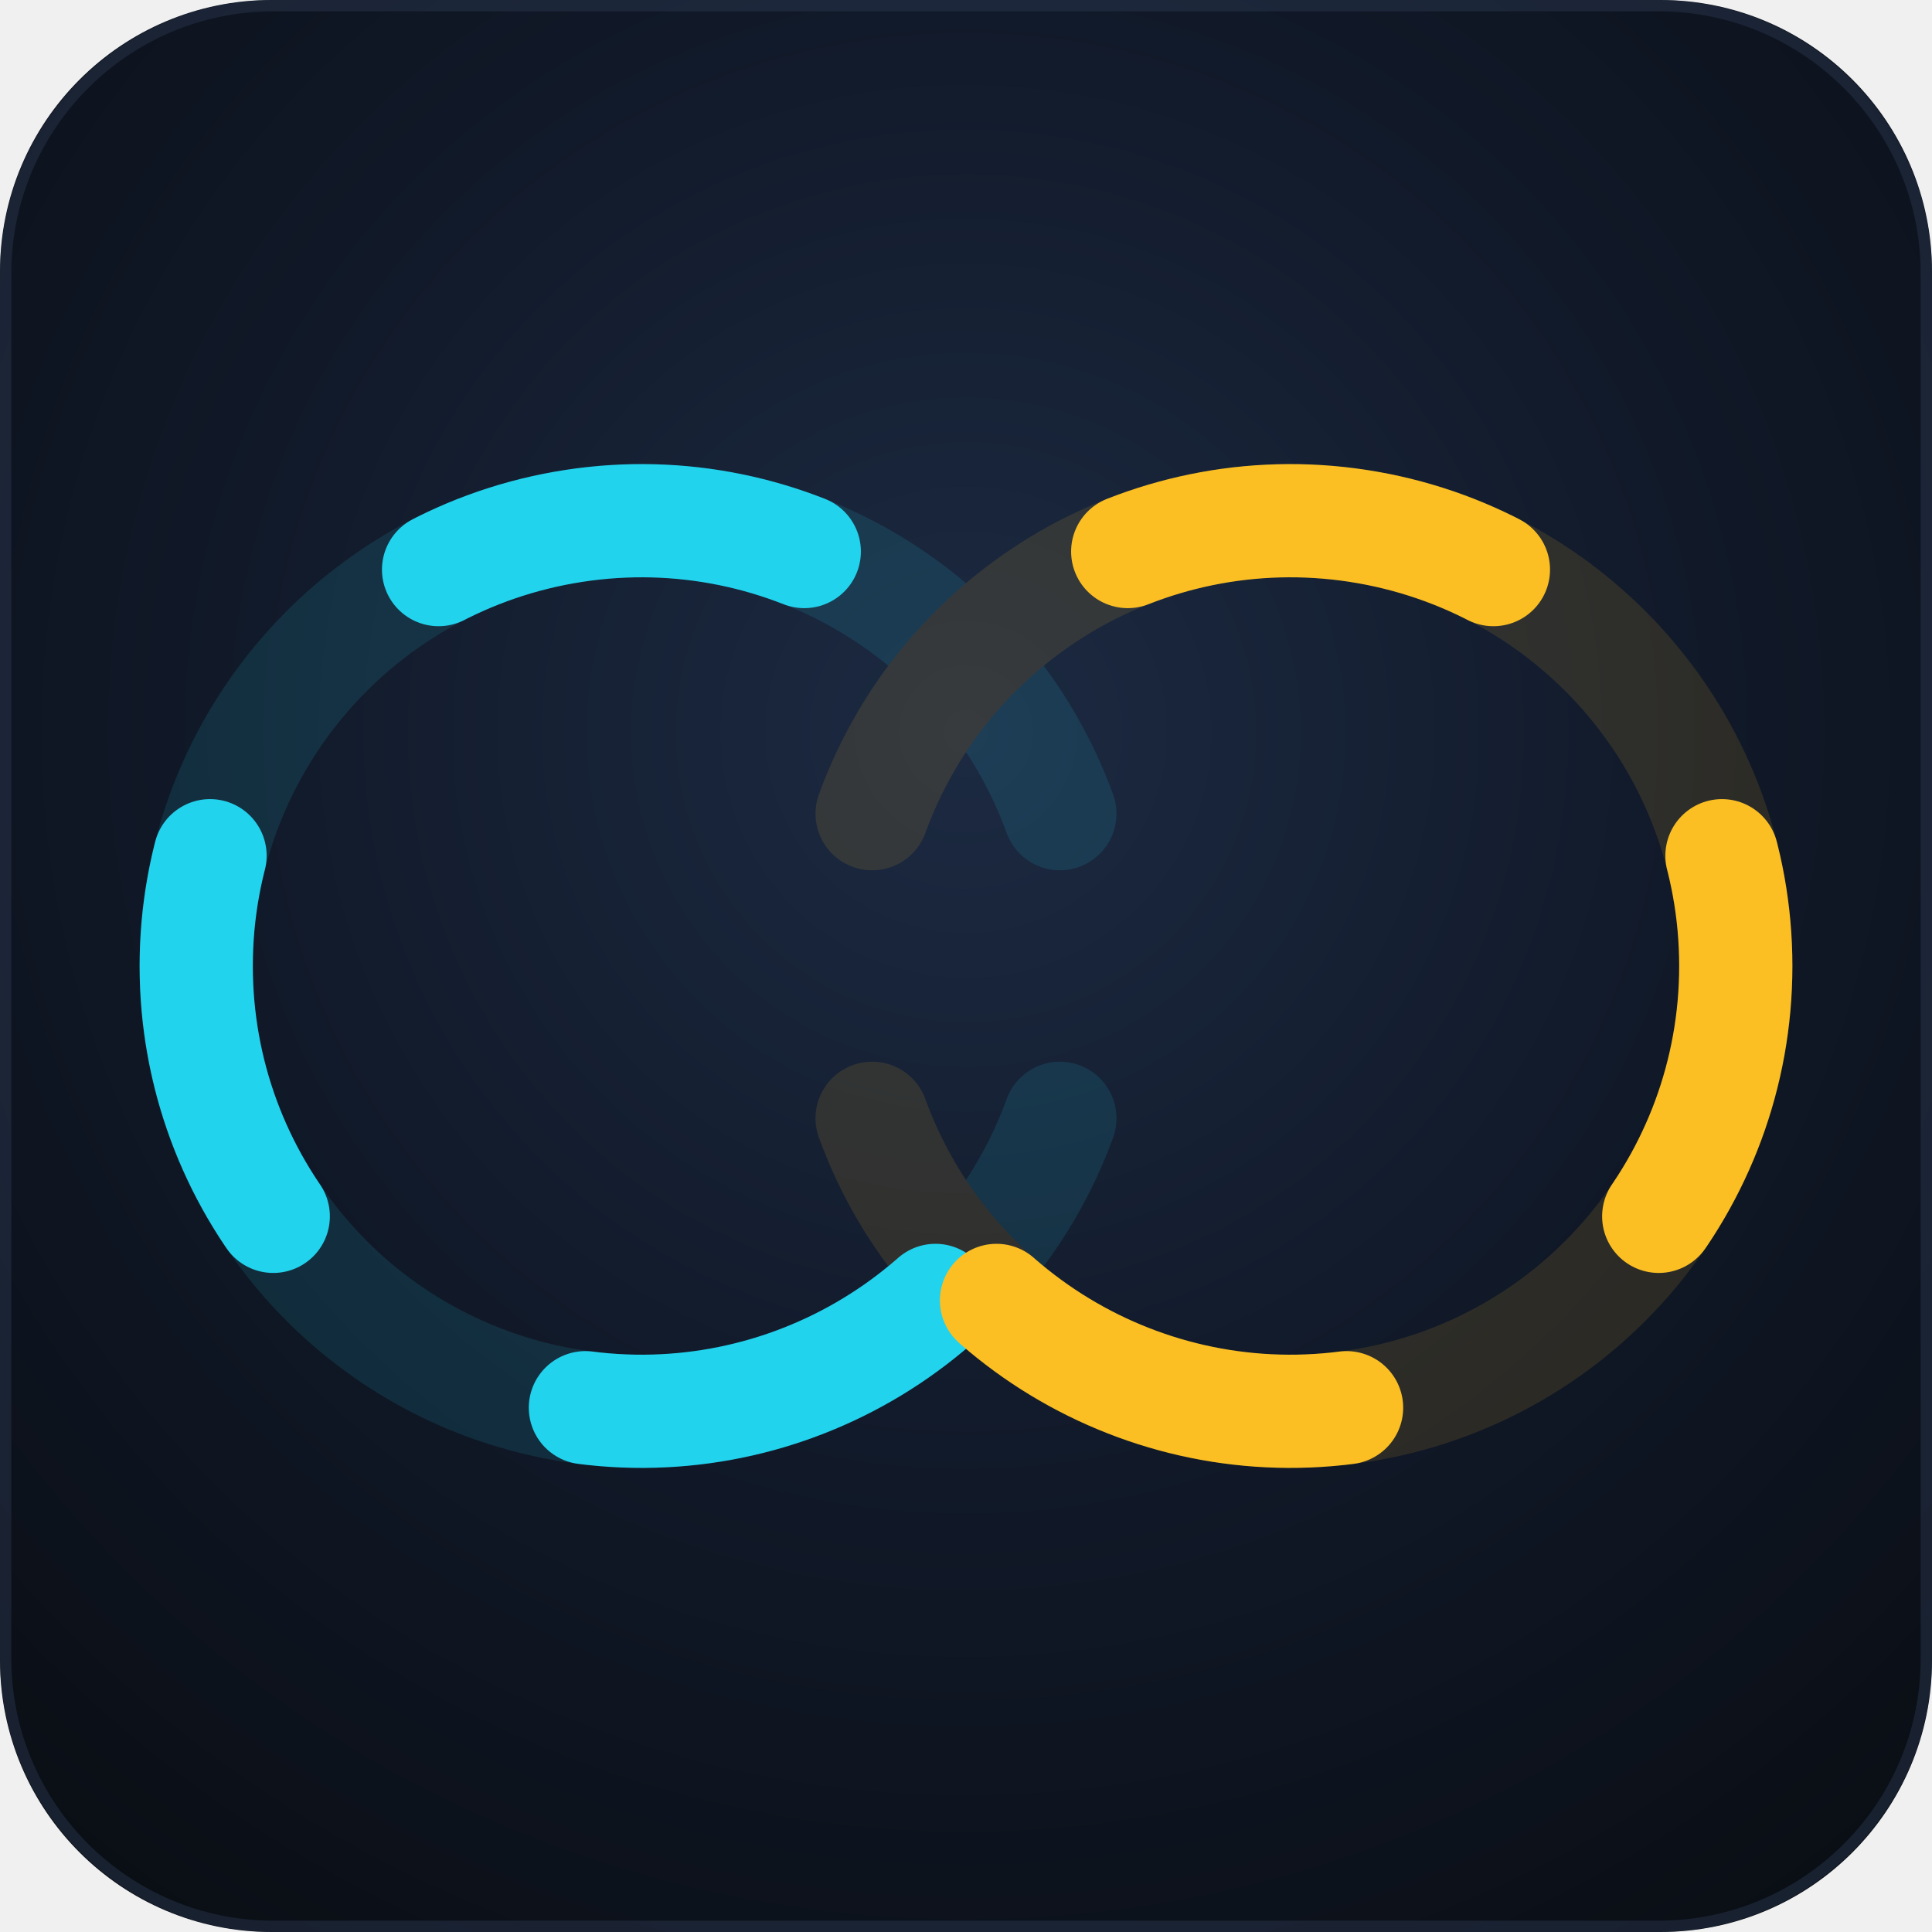
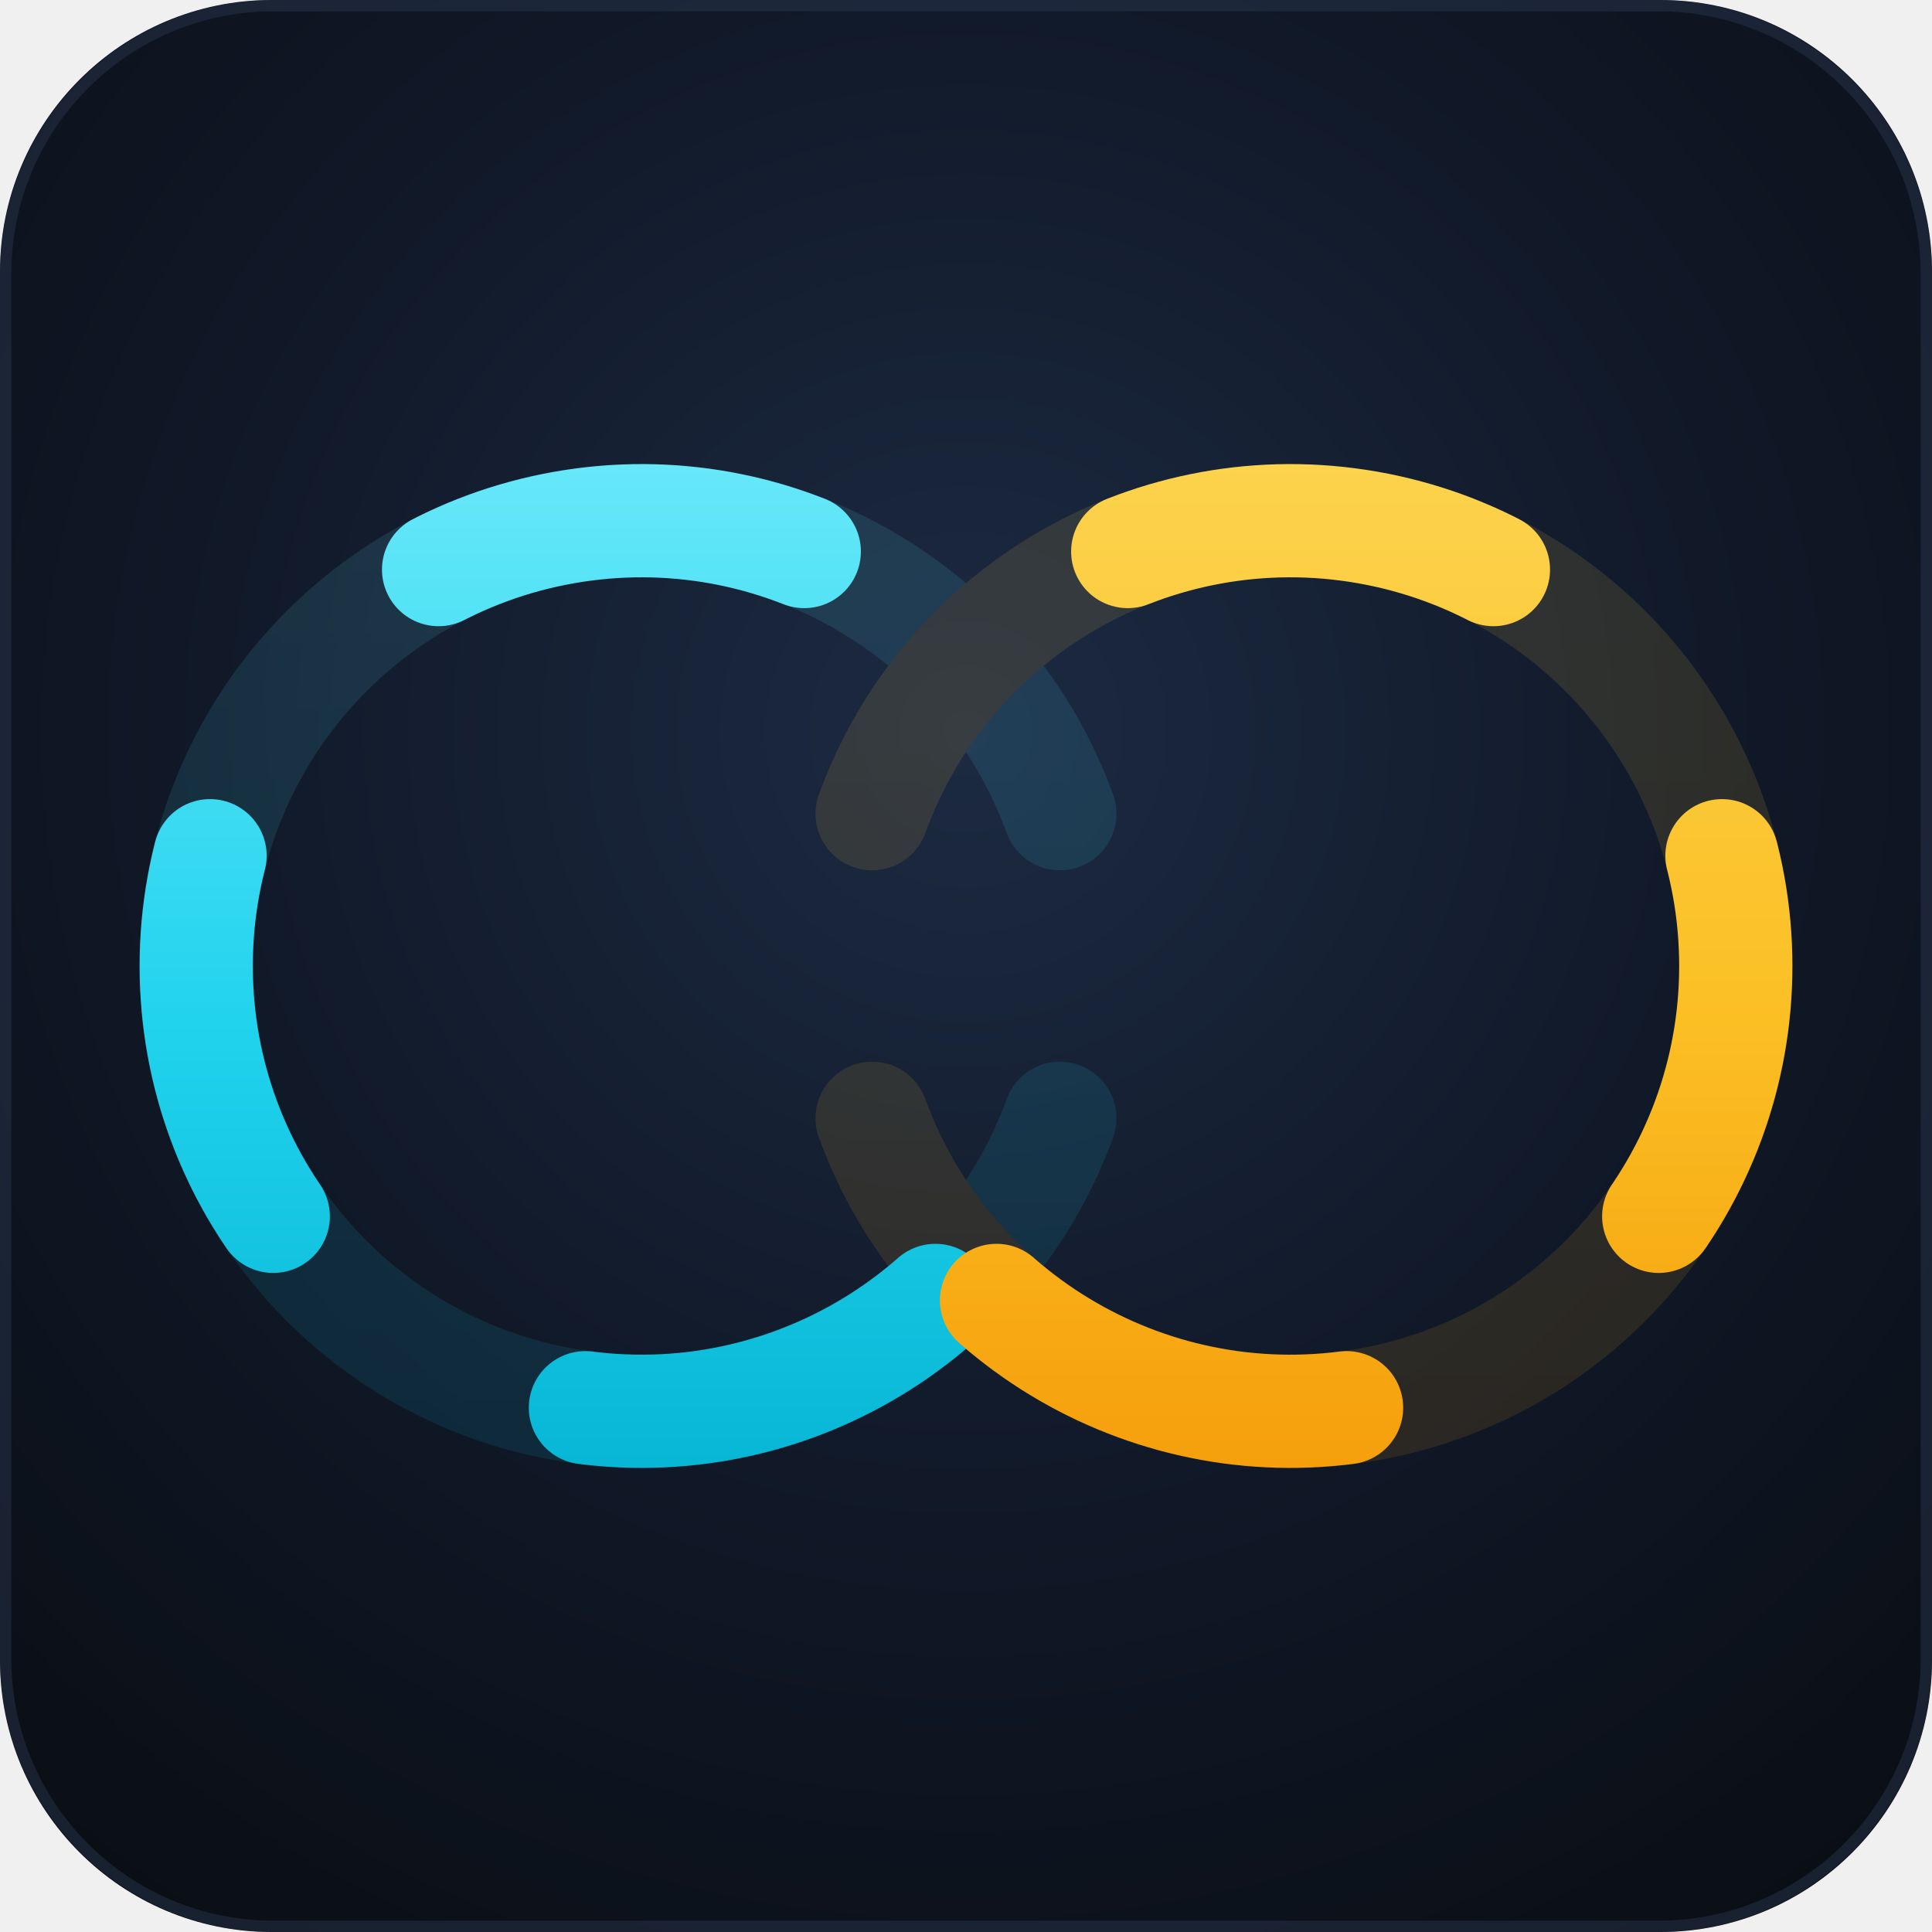
<svg xmlns="http://www.w3.org/2000/svg" width="512" height="512" viewBox="0 0 512 512" role="img" aria-label="Everlasting 动效方案四:全息扫描">
  <defs>
    <radialGradient id="tile" cx="0.5" cy="0.38" r="0.75">
      <stop offset="0" stop-color="#1c2a42" />
      <stop offset="0.55" stop-color="#101827" />
      <stop offset="1" stop-color="#0a0e14" />
    </radialGradient>
    <linearGradient id="scanGrad" x1="0" y1="0" x2="0" y2="1">
      <stop offset="0" stop-color="#a0f0ff" stop-opacity="0" />
      <stop offset="0.5" stop-color="#e6faff" stop-opacity="0.98" />
      <stop offset="1" stop-color="#a0f0ff" stop-opacity="0" />
    </linearGradient>
    <filter id="glowTrack" x="-60%" y="-60%" width="220%" height="220%">
      <feGaussianBlur stdDeviation="5" result="b" />
      <feMerge>
        <feMergeNode in="b" />
        <feMergeNode in="SourceGraphic" />
      </feMerge>
    </filter>
    <filter id="glowDot" x="-350%" y="-350%" width="800%" height="800%">
      <feGaussianBlur stdDeviation="6" result="b" />
      <feMerge>
        <feMergeNode in="b" />
        <feMergeNode in="SourceGraphic" />
      </feMerge>
    </filter>
    <mask id="holo" maskUnits="userSpaceOnUse" x="0" y="0" width="512" height="512">
      <g fill="none" stroke="#fff" stroke-width="30" stroke-linecap="round">
        <path d="M 280.88 215.64 A 118 118 0 1 0 280.88 296.36" />
        <path d="M 231.12 215.64 A 118 118 0 1 1 231.12 296.36" />
      </g>
      <circle cx="256" cy="256" r="13" fill="#fff" />
    </mask>
+     <linearGradient id="gc" gradientUnits="userSpaceOnUse" x1="0" y1="122" x2="0" y2="392">
+       <stop offset="0" stop-color="#67e8f9" />
+       <stop offset="0.55" stop-color="#22d3ee" />
+       <stop offset="1" stop-color="#06b6d4" />
+     </linearGradient>
+     <linearGradient id="ga" gradientUnits="userSpaceOnUse" x1="0" y1="122" x2="0" y2="392">
+       <stop offset="0" stop-color="#fcd34d" />
+       <stop offset="0.55" stop-color="#fbbf24" />
+       <stop offset="1" stop-color="#f59e0b" />
+     </linearGradient>
+     <radialGradient id="gl">
+       <stop offset="0" stop-color="#a5f3fc" stop-opacity="0.8" />
+       <stop offset="0.45" stop-color="#a5f3fc" stop-opacity="0.3" />
+       <stop offset="1" stop-color="#a5f3fc" stop-opacity="0" />
+     </radialGradient>
  </defs>
  <rect width="512" height="512" rx="72" fill="url(#tile)" />
  <rect x="1.5" y="1.5" width="509" height="509" rx="71" fill="none" stroke="#2a3850" stroke-width="3" opacity="0.45" />
  <g fill="none" stroke-width="30" stroke-linecap="round" opacity="0.12">
-     <path d="M 280.88 215.64 A 118 118 0 1 0 280.88 296.36" stroke="#22d3ee" />
-     <path d="M 231.12 215.64 A 118 118 0 1 1 231.12 296.36" stroke="#fbbf24" />
+     <path d="M 280.88 215.64 A 118 118 0 1 0 280.88 296.36" stroke="url(#gc)" />
+     <path d="M 231.12 215.64 A 118 118 0 1 1 231.12 296.36" stroke="url(#ga)" />
  </g>
  <g fill="none" stroke-width="30" stroke-linecap="round">
-     <path pathLength="100" d="M 280.88 215.64 A 118 118 0 1 0 280.88 296.36" stroke="#22d3ee" stroke-dasharray="100 100" stroke-dashoffset="100">
+     <path pathLength="100" d="M 280.88 215.64 A 118 118 0 1 0 280.88 296.36" stroke="url(#gc)" stroke-dasharray="100 100" stroke-dashoffset="100">
      <animate attributeName="stroke-dashoffset" from="100" to="0" begin="0.3s" dur="1.1s" fill="freeze" calcMode="spline" keySplines="0.3 0 0.25 1" />
    </path>
-     <path pathLength="100" d="M 231.12 215.64 A 118 118 0 1 1 231.12 296.36" stroke="#fbbf24" stroke-dasharray="100 100" stroke-dashoffset="100">
+     <path pathLength="100" d="M 231.12 215.64 A 118 118 0 1 1 231.12 296.36" stroke="url(#ga)" stroke-dasharray="100 100" stroke-dashoffset="100">
      <animate attributeName="stroke-dashoffset" from="100" to="0" begin="0.8s" dur="1.1s" fill="freeze" calcMode="spline" keySplines="0.3 0 0.25 1" />
    </path>
  </g>
  <path id="motA" d="M 231.12 296.36 A 118 118 0 1 0 231.12 215.64" fill="none" stroke="none" />
+   <circle cx="256" cy="256" r="0" fill="url(#gl)" opacity="0.85">
+     <animate attributeName="r" values="0;44;40" keyTimes="0;0.7;1" begin="1.7s" dur="0.5s" fill="freeze" calcMode="spline" keySplines="0.2 0.8 0.3 1;0.4 0 0.6 1" />
+   </circle>
  <circle cx="256" cy="256" r="0" fill="#f8fafc" opacity="0.95" filter="url(#glowDot)">
    <animate attributeName="r" values="0;16;13" keyTimes="0;0.7;1" begin="1.7s" dur="0.5s" fill="freeze" calcMode="spline" keySplines="0.2 0.8 0.3 1;0.4 0 0.6 1" />
  </circle>
  <circle cx="256" cy="256" r="10" fill="none" stroke="#22d3ee" stroke-width="3" opacity="0">
    <animate attributeName="r" values="10;78" begin="1.7s" dur="0.7s" fill="freeze" calcMode="spline" keySplines="0.1 0.6 0.3 1" />
    <animate attributeName="opacity" values="0.8;0" begin="1.7s" dur="0.7s" fill="freeze" />
  </circle>
  <g opacity="0">
    <animate attributeName="opacity" from="0" to="1" begin="2.3s" dur="0.5s" fill="freeze" />
    <g fill="none" stroke-width="30" stroke-linecap="round" filter="url(#glowTrack)">
-       <path pathLength="100" d="M 280.88 215.64 A 118 118 0 1 0 280.88 296.36" stroke="#22d3ee" stroke-dasharray="14 86" stroke-dashoffset="14">
+       <path pathLength="100" d="M 280.88 215.64 A 118 118 0 1 0 280.88 296.36" stroke="url(#gc)" stroke-dasharray="14 86" stroke-dashoffset="14">
        <animate attributeName="stroke-dashoffset" values="14;-86" dur="4.5s" begin="2.3s" repeatCount="indefinite" />
      </path>
-       <path pathLength="100" d="M 231.12 296.36 A 118 118 0 1 0 231.12 215.64" stroke="#fbbf24" stroke-dasharray="14 86" stroke-dashoffset="14">
+       <path pathLength="100" d="M 231.12 296.36 A 118 118 0 1 0 231.12 215.64" stroke="url(#ga)" stroke-dasharray="14 86" stroke-dashoffset="14">
        <animate attributeName="stroke-dashoffset" values="14;-86" dur="4.5s" begin="0.05s" repeatCount="indefinite" />
      </path>
    </g>
    <g filter="url(#glowDot)">
      <circle r="9" fill="#eaffff">
        <animateMotion dur="4.5s" begin="2.3s" repeatCount="indefinite">
          <mpath href="#motC" />
        </animateMotion>
      </circle>
      <circle r="9" fill="#fff6dd">
        <animateMotion dur="4.5s" begin="0.05s" repeatCount="indefinite">
          <mpath href="#motA" />
        </animateMotion>
      </circle>
    </g>
  </g>
  <path id="motC" d="M 280.88 215.64 A 118 118 0 1 0 280.88 296.36" fill="none" stroke="none" />
  <g mask="url(#holo)">
    <rect x="-40" y="-160" width="592" height="136" fill="url(#scanGrad)" opacity="0.95">
      <animateTransform attributeName="transform" type="translate" values="0 0;0 672;0 672" keyTimes="0;0.4;1" begin="3.2s" dur="5.5s" repeatCount="indefinite" />
    </rect>
  </g>
</svg>
